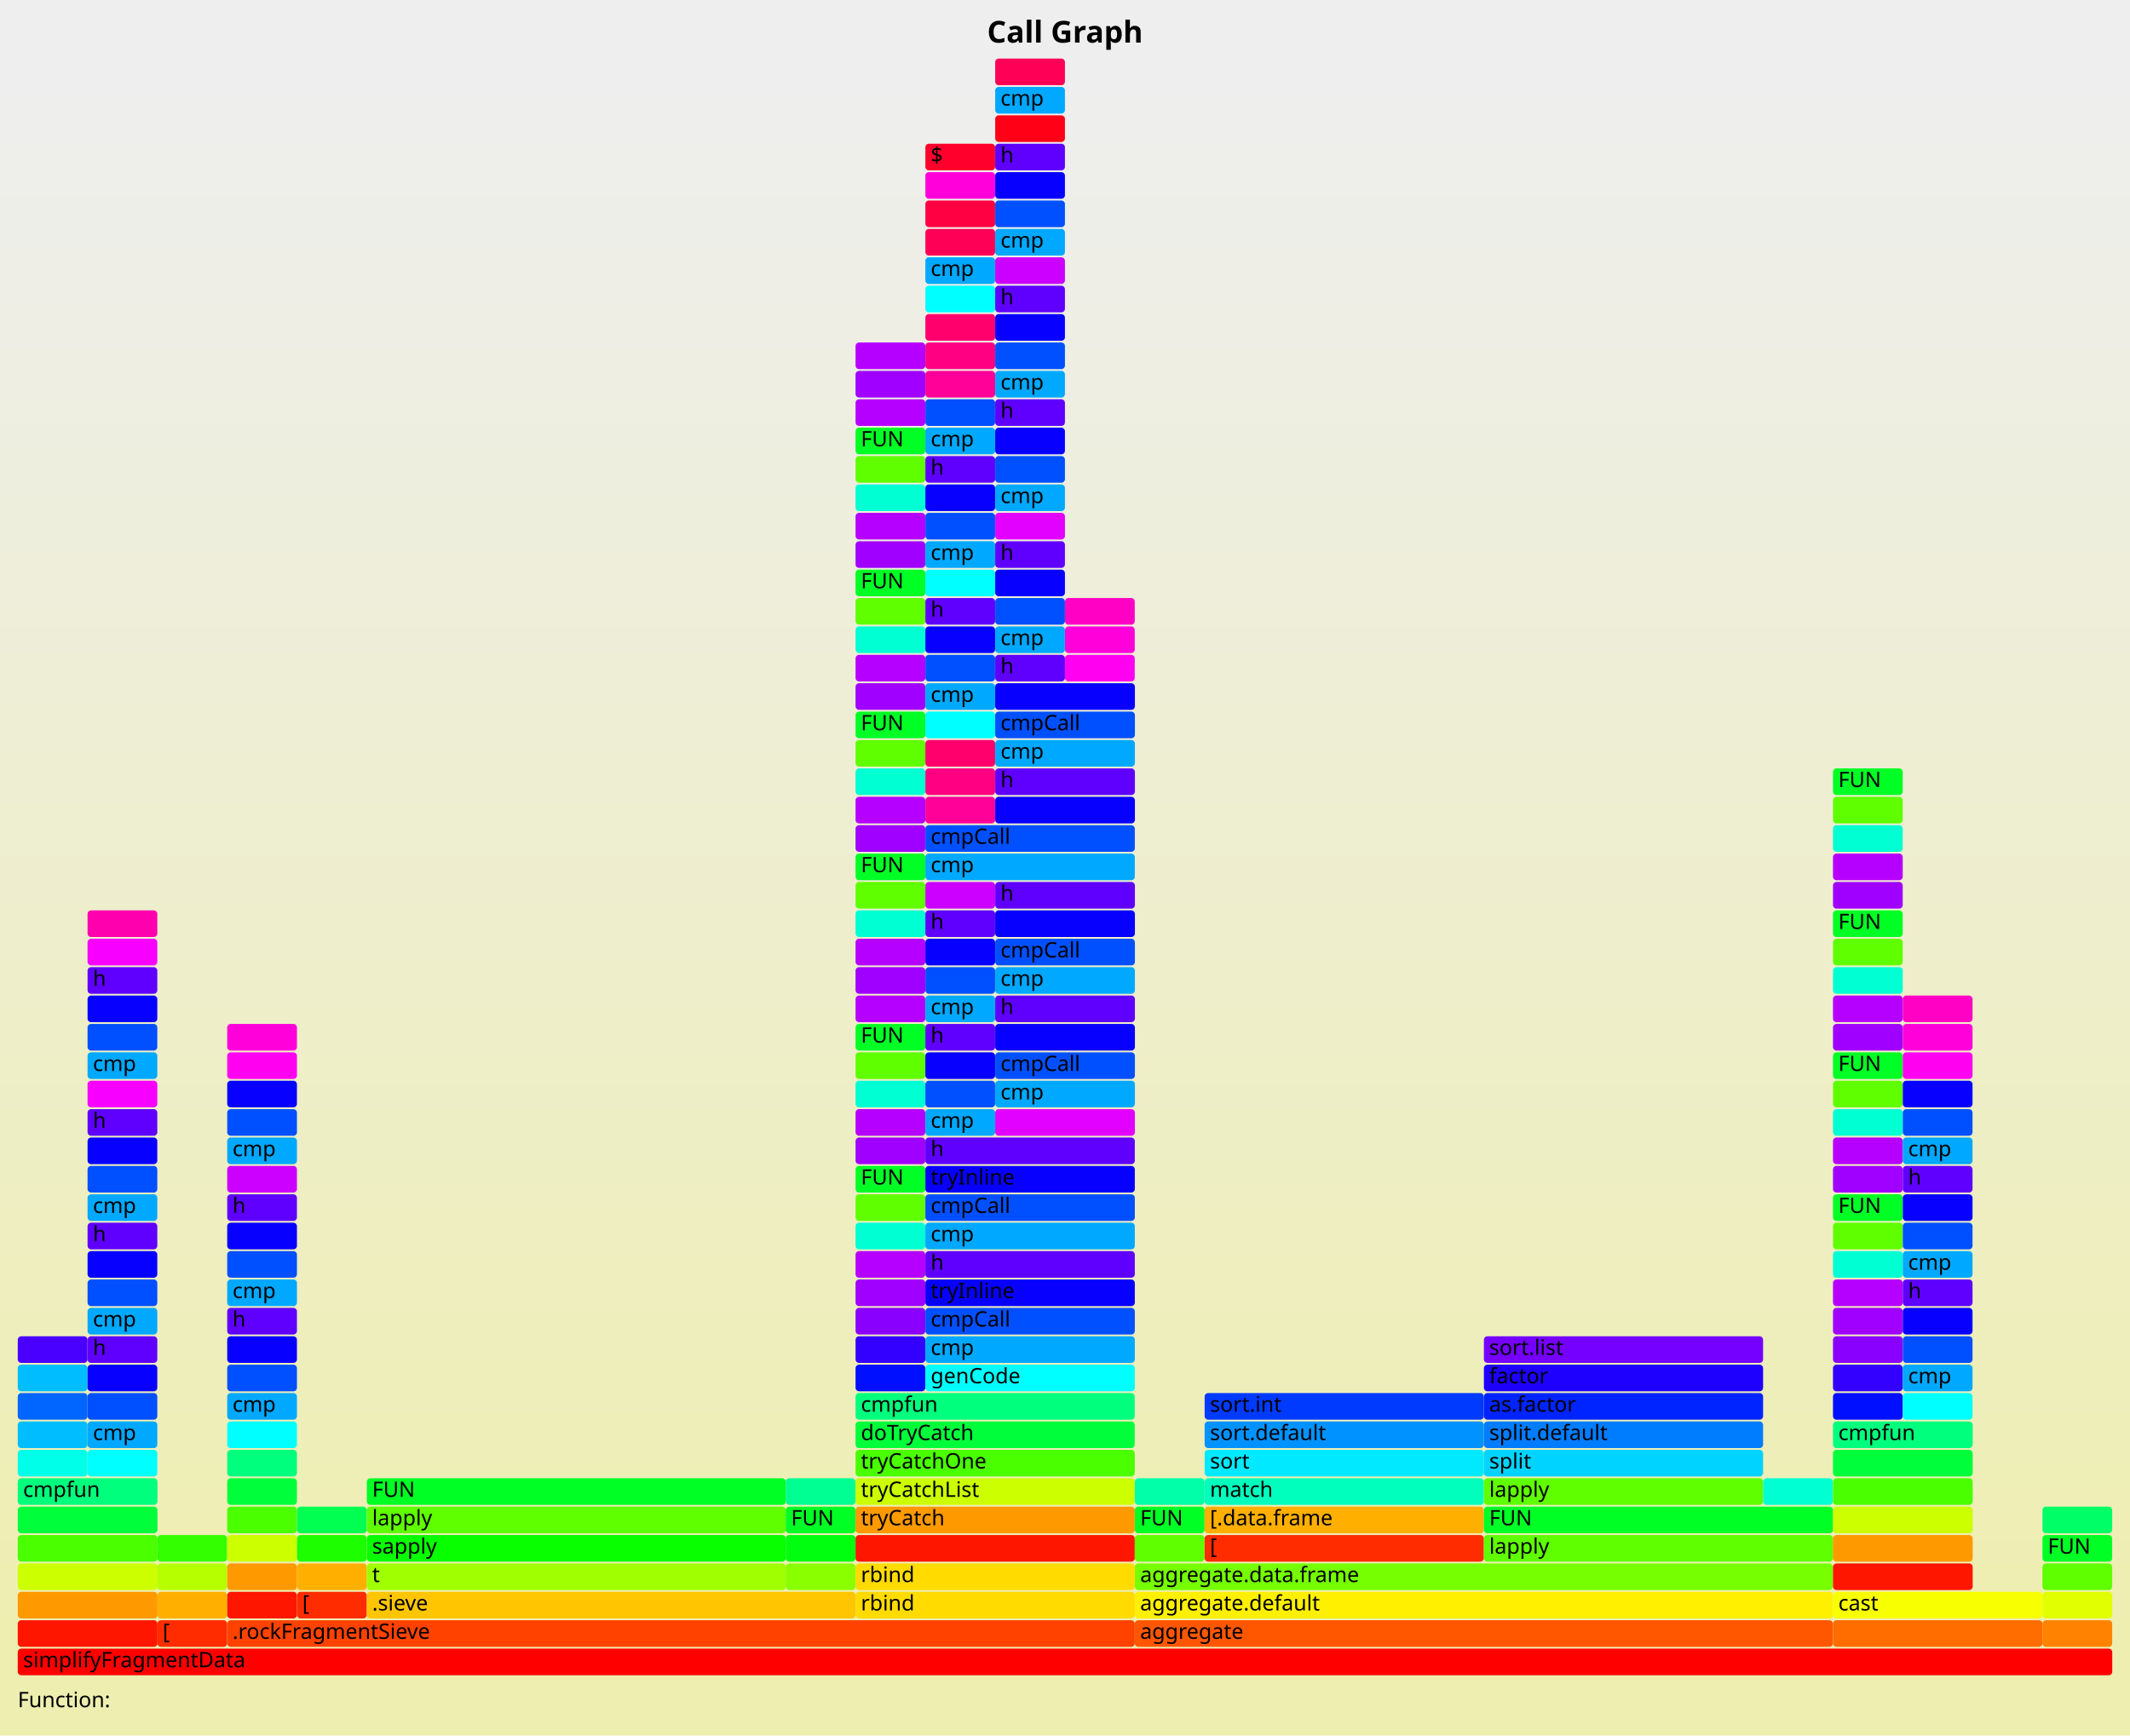
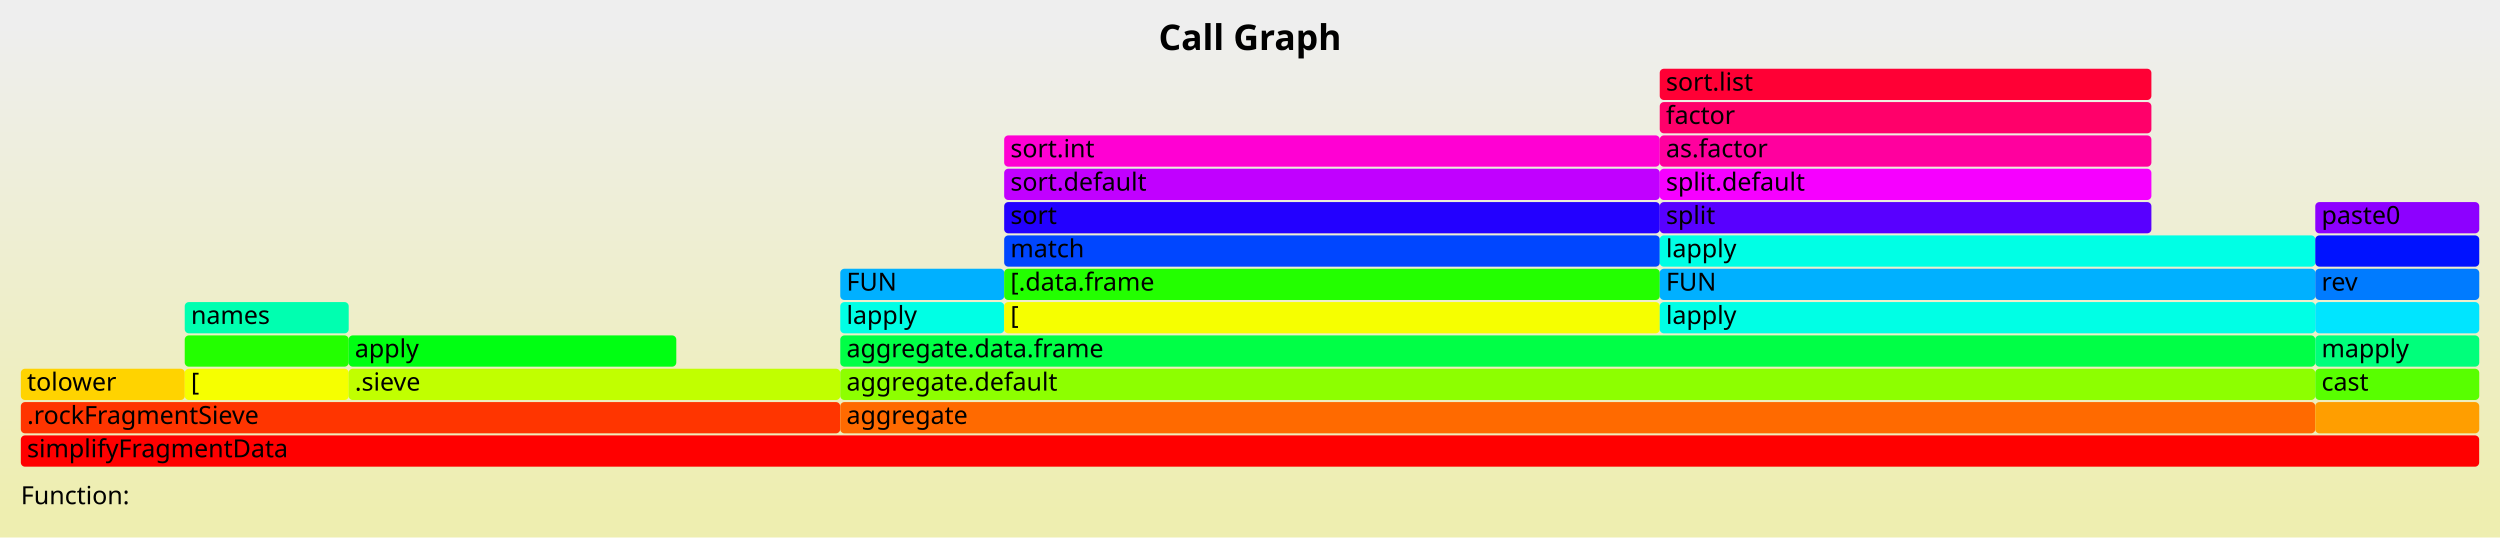
- <svg xmlns="http://www.w3.org/2000/svg" version="1.1" width="1200" height="978" viewBox="0 0 1200 978">
+ <svg xmlns="http://www.w3.org/2000/svg" version="1.1" width="1200" height="258" viewBox="0 0 1200 258">
  <defs>
    <linearGradient id="background" y1="0" y2="1" x1="0" x2="0">
      <stop stop-color="#eeeeee" offset="5%" />
      <stop stop-color="#eeeeb0" offset="95%" />
    </linearGradient>
  </defs>
  <style type="text/css">
    rect[rx]:hover { stroke:black; stroke-width:1; }
    text:hover { stroke:black; stroke-width:1; stroke-opacity:0.35; }
    </style>
-   <rect x="0.0" y="0" width="1200.0" height="978" fill="url(#background)" />
+   <rect x="0.0" y="0" width="1200.0" height="258" fill="url(#background)" />
  <text text-anchor="middle" x="600" y="24" font-size="17" font-family="Verdana" font-weight="bold" fill="rgb(0,0,0)">Call Graph</text>
-   <text text-anchor="left" x="10" y="962" font-size="12" font-family="Verdana" fill="rgb(0,0,0)">Function:</text>
-   <text text-anchor="" x="70" y="962" font-size="12" font-family="Verdana" fill="rgb(0,0,0)" id="details"> </text>
-   <rect x="10" y="929" width="1180" height="15.0" fill="#FF0000" rx="2" ry="2" />
-   <rect x="10" y="913" width="78.71" height="15.0" fill="#FF1600" rx="2" ry="2" />
-   <rect x="88.67" y="913" width="39.29" height="15.0" fill="#FF2C00" rx="2" ry="2" />
-   <rect x="128" y="913" width="511.29" height="15.0" fill="#FF4200" rx="2" ry="2" />
-   <rect x="639.33" y="913" width="393.29" height="15.0" fill="#FF5700" rx="2" ry="2" />
-   <rect x="1032.67" y="913" width="118" height="15.0" fill="#FF6D00" rx="2" ry="2" />
-   <rect x="1150.67" y="913" width="39.29" height="15.0" fill="#FF8300" rx="2" ry="2" />
-   <rect x="10" y="897" width="78.71" height="15.0" fill="#FF9900" rx="2" ry="2" />
-   <rect x="88.67" y="897" width="39.29" height="15.0" fill="#FFAF00" rx="2" ry="2" />
-   <rect x="128" y="897" width="39.29" height="15.0" fill="#FF1600" rx="2" ry="2" />
-   <rect x="167.33" y="897" width="39.29" height="15.0" fill="#FF2C00" rx="2" ry="2" />
-   <rect x="206.67" y="897" width="275.29" height="15.0" fill="#FFC500" rx="2" ry="2" />
-   <rect x="482" y="897" width="157.29" height="15.0" fill="#FFDB00" rx="2" ry="2" />
-   <rect x="639.33" y="897" width="393.29" height="15.0" fill="#FFF000" rx="2" ry="2" />
-   <rect x="1032.67" y="897" width="118" height="15.0" fill="#F8FF00" rx="2" ry="2" />
-   <rect x="1150.67" y="897" width="39.29" height="15.0" fill="#E2FF00" rx="2" ry="2" />
-   <rect x="10" y="881" width="78.71" height="15.0" fill="#CCFF00" rx="2" ry="2" />
-   <rect x="88.67" y="881" width="39.29" height="15.0" fill="#B6FF00" rx="2" ry="2" />
-   <rect x="128" y="881" width="39.29" height="15.0" fill="#FF9900" rx="2" ry="2" />
-   <rect x="167.33" y="881" width="39.29" height="15.0" fill="#FFAF00" rx="2" ry="2" />
-   <rect x="206.67" y="881" width="236" height="15.0" fill="#A0FF00" rx="2" ry="2" />
-   <rect x="442.67" y="881" width="39.29" height="15.0" fill="#8AFF00" rx="2" ry="2" />
-   <rect x="482" y="881" width="157.29" height="15.0" fill="#FFDB00" rx="2" ry="2" />
-   <rect x="639.33" y="881" width="393.29" height="15.0" fill="#75FF00" rx="2" ry="2" />
-   <rect x="1032.67" y="881" width="78.71" height="15.0" fill="#FF1600" rx="2" ry="2" />
-   <rect x="1150.67" y="881" width="39.29" height="15.0" fill="#5FFF00" rx="2" ry="2" />
-   <rect x="10" y="865" width="78.71" height="15.0" fill="#49FF00" rx="2" ry="2" />
-   <rect x="88.67" y="865" width="39.29" height="15.0" fill="#33FF00" rx="2" ry="2" />
-   <rect x="128" y="865" width="39.29" height="15.0" fill="#CCFF00" rx="2" ry="2" />
-   <rect x="167.33" y="865" width="39.29" height="15.0" fill="#1DFF00" rx="2" ry="2" />
-   <rect x="206.67" y="865" width="236" height="15.0" fill="#07FF00" rx="2" ry="2" />
-   <rect x="442.67" y="865" width="39.29" height="15.0" fill="#00FF0F" rx="2" ry="2" />
-   <rect x="482" y="865" width="157.29" height="15.0" fill="#FF1600" rx="2" ry="2" />
-   <rect x="639.33" y="865" width="39.29" height="15.0" fill="#5FFF00" rx="2" ry="2" />
-   <rect x="678.67" y="865" width="157.29" height="15.0" fill="#FF2C00" rx="2" ry="2" />
-   <rect x="836" y="865" width="196.71" height="15.0" fill="#5FFF00" rx="2" ry="2" />
-   <rect x="1032.67" y="865" width="78.71" height="15.0" fill="#FF9900" rx="2" ry="2" />
-   <rect x="1150.67" y="865" width="39.29" height="15.0" fill="#00FF24" rx="2" ry="2" />
-   <rect x="10" y="849" width="78.71" height="15.0" fill="#00FF3A" rx="2" ry="2" />
-   <rect x="128" y="849" width="39.29" height="15.0" fill="#49FF00" rx="2" ry="2" />
-   <rect x="167.33" y="849" width="39.29" height="15.0" fill="#00FF50" rx="2" ry="2" />
-   <rect x="206.67" y="849" width="236" height="15.0" fill="#5FFF00" rx="2" ry="2" />
-   <rect x="442.67" y="849" width="39.29" height="15.0" fill="#00FF24" rx="2" ry="2" />
-   <rect x="482" y="849" width="157.29" height="15.0" fill="#FF9900" rx="2" ry="2" />
-   <rect x="639.33" y="849" width="39.29" height="15.0" fill="#00FF24" rx="2" ry="2" />
-   <rect x="678.67" y="849" width="157.29" height="15.0" fill="#FFAF00" rx="2" ry="2" />
-   <rect x="836" y="849" width="196.71" height="15.0" fill="#00FF24" rx="2" ry="2" />
-   <rect x="1032.67" y="849" width="78.71" height="15.0" fill="#CCFF00" rx="2" ry="2" />
-   <rect x="1150.67" y="849" width="39.29" height="15.0" fill="#00FF66" rx="2" ry="2" />
-   <rect x="10" y="833" width="78.71" height="15.0" fill="#00FF7C" rx="2" ry="2" />
-   <rect x="128" y="833" width="39.29" height="15.0" fill="#00FF3A" rx="2" ry="2" />
-   <rect x="206.67" y="833" width="236" height="15.0" fill="#00FF24" rx="2" ry="2" />
-   <rect x="442.67" y="833" width="39.29" height="15.0" fill="#00FF92" rx="2" ry="2" />
-   <rect x="482" y="833" width="157.29" height="15.0" fill="#CCFF00" rx="2" ry="2" />
-   <rect x="639.33" y="833" width="39.29" height="15.0" fill="#00FFA8" rx="2" ry="2" />
-   <rect x="678.67" y="833" width="157.29" height="15.0" fill="#00FFBD" rx="2" ry="2" />
-   <rect x="836" y="833" width="157.29" height="15.0" fill="#5FFF00" rx="2" ry="2" />
-   <rect x="993.33" y="833" width="39.29" height="15.0" fill="#00FFD3" rx="2" ry="2" />
-   <rect x="1032.67" y="833" width="78.71" height="15.0" fill="#49FF00" rx="2" ry="2" />
-   <rect x="10" y="817" width="39.29" height="15.0" fill="#00FFE9" rx="2" ry="2" />
-   <rect x="49.33" y="817" width="39.29" height="15.0" fill="#00FFFF" rx="2" ry="2" />
-   <rect x="128" y="817" width="39.29" height="15.0" fill="#00FF7C" rx="2" ry="2" />
-   <rect x="482" y="817" width="157.29" height="15.0" fill="#49FF00" rx="2" ry="2" />
-   <rect x="678.67" y="817" width="157.29" height="15.0" fill="#00E9FF" rx="2" ry="2" />
-   <rect x="836" y="817" width="157.29" height="15.0" fill="#00D3FF" rx="2" ry="2" />
-   <rect x="1032.67" y="817" width="78.71" height="15.0" fill="#00FF3A" rx="2" ry="2" />
-   <rect x="10" y="801" width="39.29" height="15.0" fill="#00BDFF" rx="2" ry="2" />
-   <rect x="49.33" y="801" width="39.29" height="15.0" fill="#00A8FF" rx="2" ry="2" />
-   <rect x="128" y="801" width="39.29" height="15.0" fill="#00FFFF" rx="2" ry="2" />
-   <rect x="482" y="801" width="157.29" height="15.0" fill="#00FF3A" rx="2" ry="2" />
-   <rect x="678.67" y="801" width="157.29" height="15.0" fill="#0092FF" rx="2" ry="2" />
-   <rect x="836" y="801" width="157.29" height="15.0" fill="#007CFF" rx="2" ry="2" />
-   <rect x="1032.67" y="801" width="78.71" height="15.0" fill="#00FF7C" rx="2" ry="2" />
-   <rect x="10" y="785" width="39.29" height="15.0" fill="#0066FF" rx="2" ry="2" />
-   <rect x="49.33" y="785" width="39.29" height="15.0" fill="#0050FF" rx="2" ry="2" />
-   <rect x="128" y="785" width="39.29" height="15.0" fill="#00A8FF" rx="2" ry="2" />
-   <rect x="482" y="785" width="157.29" height="15.0" fill="#00FF7C" rx="2" ry="2" />
-   <rect x="678.67" y="785" width="157.29" height="15.0" fill="#003AFF" rx="2" ry="2" />
-   <rect x="836" y="785" width="157.29" height="15.0" fill="#0024FF" rx="2" ry="2" />
-   <rect x="1032.67" y="785" width="39.29" height="15.0" fill="#000FFF" rx="2" ry="2" />
-   <rect x="1072" y="785" width="39.29" height="15.0" fill="#00FFFF" rx="2" ry="2" />
-   <rect x="10" y="769" width="39.29" height="15.0" fill="#00BDFF" rx="2" ry="2" />
-   <rect x="49.33" y="769" width="39.29" height="15.0" fill="#0700FF" rx="2" ry="2" />
-   <rect x="128" y="769" width="39.29" height="15.0" fill="#0050FF" rx="2" ry="2" />
-   <rect x="482" y="769" width="39.29" height="15.0" fill="#000FFF" rx="2" ry="2" />
-   <rect x="521.33" y="769" width="118" height="15.0" fill="#00FFFF" rx="2" ry="2" />
-   <rect x="836" y="769" width="157.29" height="15.0" fill="#1D00FF" rx="2" ry="2" />
-   <rect x="1032.67" y="769" width="39.29" height="15.0" fill="#3300FF" rx="2" ry="2" />
-   <rect x="1072" y="769" width="39.29" height="15.0" fill="#00A8FF" rx="2" ry="2" />
-   <rect x="10" y="753" width="39.29" height="15.0" fill="#4900FF" rx="2" ry="2" />
-   <rect x="49.33" y="753" width="39.29" height="15.0" fill="#5F00FF" rx="2" ry="2" />
-   <rect x="128" y="753" width="39.29" height="15.0" fill="#0700FF" rx="2" ry="2" />
-   <rect x="482" y="753" width="39.29" height="15.0" fill="#3300FF" rx="2" ry="2" />
-   <rect x="521.33" y="753" width="118" height="15.0" fill="#00A8FF" rx="2" ry="2" />
-   <rect x="836" y="753" width="157.29" height="15.0" fill="#7500FF" rx="2" ry="2" />
-   <rect x="1032.67" y="753" width="39.29" height="15.0" fill="#8A00FF" rx="2" ry="2" />
-   <rect x="1072" y="753" width="39.29" height="15.0" fill="#0050FF" rx="2" ry="2" />
-   <rect x="49.33" y="737" width="39.29" height="15.0" fill="#00A8FF" rx="2" ry="2" />
-   <rect x="128" y="737" width="39.29" height="15.0" fill="#5F00FF" rx="2" ry="2" />
-   <rect x="482" y="737" width="39.29" height="15.0" fill="#8A00FF" rx="2" ry="2" />
-   <rect x="521.33" y="737" width="118" height="15.0" fill="#0050FF" rx="2" ry="2" />
-   <rect x="1032.67" y="737" width="39.29" height="15.0" fill="#A000FF" rx="2" ry="2" />
-   <rect x="1072" y="737" width="39.29" height="15.0" fill="#0700FF" rx="2" ry="2" />
-   <rect x="49.33" y="721" width="39.29" height="15.0" fill="#0050FF" rx="2" ry="2" />
-   <rect x="128" y="721" width="39.29" height="15.0" fill="#00A8FF" rx="2" ry="2" />
-   <rect x="482" y="721" width="39.29" height="15.0" fill="#A000FF" rx="2" ry="2" />
-   <rect x="521.33" y="721" width="118" height="15.0" fill="#0700FF" rx="2" ry="2" />
-   <rect x="1032.67" y="721" width="39.29" height="15.0" fill="#B600FF" rx="2" ry="2" />
-   <rect x="1072" y="721" width="39.29" height="15.0" fill="#5F00FF" rx="2" ry="2" />
-   <rect x="49.33" y="705" width="39.29" height="15.0" fill="#0700FF" rx="2" ry="2" />
-   <rect x="128" y="705" width="39.29" height="15.0" fill="#0050FF" rx="2" ry="2" />
-   <rect x="482" y="705" width="39.29" height="15.0" fill="#B600FF" rx="2" ry="2" />
-   <rect x="521.33" y="705" width="118" height="15.0" fill="#5F00FF" rx="2" ry="2" />
-   <rect x="1032.67" y="705" width="39.29" height="15.0" fill="#00FFD3" rx="2" ry="2" />
-   <rect x="1072" y="705" width="39.29" height="15.0" fill="#00A8FF" rx="2" ry="2" />
-   <rect x="49.33" y="689" width="39.29" height="15.0" fill="#5F00FF" rx="2" ry="2" />
-   <rect x="128" y="689" width="39.29" height="15.0" fill="#0700FF" rx="2" ry="2" />
-   <rect x="482" y="689" width="39.29" height="15.0" fill="#00FFD3" rx="2" ry="2" />
-   <rect x="521.33" y="689" width="118" height="15.0" fill="#00A8FF" rx="2" ry="2" />
-   <rect x="1032.67" y="689" width="39.29" height="15.0" fill="#5FFF00" rx="2" ry="2" />
-   <rect x="1072" y="689" width="39.29" height="15.0" fill="#0050FF" rx="2" ry="2" />
-   <rect x="49.33" y="673" width="39.29" height="15.0" fill="#00A8FF" rx="2" ry="2" />
-   <rect x="128" y="673" width="39.29" height="15.0" fill="#5F00FF" rx="2" ry="2" />
-   <rect x="482" y="673" width="39.29" height="15.0" fill="#5FFF00" rx="2" ry="2" />
-   <rect x="521.33" y="673" width="118" height="15.0" fill="#0050FF" rx="2" ry="2" />
-   <rect x="1032.67" y="673" width="39.29" height="15.0" fill="#00FF24" rx="2" ry="2" />
-   <rect x="1072" y="673" width="39.29" height="15.0" fill="#0700FF" rx="2" ry="2" />
-   <rect x="49.33" y="657" width="39.29" height="15.0" fill="#0050FF" rx="2" ry="2" />
-   <rect x="128" y="657" width="39.29" height="15.0" fill="#CC00FF" rx="2" ry="2" />
-   <rect x="482" y="657" width="39.29" height="15.0" fill="#00FF24" rx="2" ry="2" />
-   <rect x="521.33" y="657" width="118" height="15.0" fill="#0700FF" rx="2" ry="2" />
-   <rect x="1032.67" y="657" width="39.29" height="15.0" fill="#A000FF" rx="2" ry="2" />
-   <rect x="1072" y="657" width="39.29" height="15.0" fill="#5F00FF" rx="2" ry="2" />
-   <rect x="49.33" y="641" width="39.29" height="15.0" fill="#0700FF" rx="2" ry="2" />
-   <rect x="128" y="641" width="39.29" height="15.0" fill="#00A8FF" rx="2" ry="2" />
-   <rect x="482" y="641" width="39.29" height="15.0" fill="#A000FF" rx="2" ry="2" />
-   <rect x="521.33" y="641" width="118" height="15.0" fill="#5F00FF" rx="2" ry="2" />
-   <rect x="1032.67" y="641" width="39.29" height="15.0" fill="#B600FF" rx="2" ry="2" />
-   <rect x="1072" y="641" width="39.29" height="15.0" fill="#00A8FF" rx="2" ry="2" />
-   <rect x="49.33" y="625" width="39.29" height="15.0" fill="#5F00FF" rx="2" ry="2" />
-   <rect x="128" y="625" width="39.29" height="15.0" fill="#0050FF" rx="2" ry="2" />
-   <rect x="482" y="625" width="39.29" height="15.0" fill="#B600FF" rx="2" ry="2" />
-   <rect x="521.33" y="625" width="39.29" height="15.0" fill="#00A8FF" rx="2" ry="2" />
-   <rect x="560.67" y="625" width="78.71" height="15.0" fill="#E200FF" rx="2" ry="2" />
-   <rect x="1032.67" y="625" width="39.29" height="15.0" fill="#00FFD3" rx="2" ry="2" />
-   <rect x="1072" y="625" width="39.29" height="15.0" fill="#0050FF" rx="2" ry="2" />
-   <rect x="49.33" y="609" width="39.29" height="15.0" fill="#F800FF" rx="2" ry="2" />
-   <rect x="128" y="609" width="39.29" height="15.0" fill="#0700FF" rx="2" ry="2" />
-   <rect x="482" y="609" width="39.29" height="15.0" fill="#00FFD3" rx="2" ry="2" />
-   <rect x="521.33" y="609" width="39.29" height="15.0" fill="#0050FF" rx="2" ry="2" />
-   <rect x="560.67" y="609" width="78.71" height="15.0" fill="#00A8FF" rx="2" ry="2" />
-   <rect x="1032.67" y="609" width="39.29" height="15.0" fill="#5FFF00" rx="2" ry="2" />
-   <rect x="1072" y="609" width="39.29" height="15.0" fill="#0700FF" rx="2" ry="2" />
-   <rect x="49.33" y="593" width="39.29" height="15.0" fill="#00A8FF" rx="2" ry="2" />
-   <rect x="128" y="593" width="39.29" height="15.0" fill="#FF00F0" rx="2" ry="2" />
-   <rect x="482" y="593" width="39.29" height="15.0" fill="#5FFF00" rx="2" ry="2" />
-   <rect x="521.33" y="593" width="39.29" height="15.0" fill="#0700FF" rx="2" ry="2" />
-   <rect x="560.67" y="593" width="78.71" height="15.0" fill="#0050FF" rx="2" ry="2" />
-   <rect x="1032.67" y="593" width="39.29" height="15.0" fill="#00FF24" rx="2" ry="2" />
-   <rect x="1072" y="593" width="39.29" height="15.0" fill="#FF00F0" rx="2" ry="2" />
-   <rect x="49.33" y="577" width="39.29" height="15.0" fill="#0050FF" rx="2" ry="2" />
-   <rect x="128" y="577" width="39.29" height="15.0" fill="#FF00DB" rx="2" ry="2" />
-   <rect x="482" y="577" width="39.29" height="15.0" fill="#00FF24" rx="2" ry="2" />
-   <rect x="521.33" y="577" width="39.29" height="15.0" fill="#5F00FF" rx="2" ry="2" />
-   <rect x="560.67" y="577" width="78.71" height="15.0" fill="#0700FF" rx="2" ry="2" />
-   <rect x="1032.67" y="577" width="39.29" height="15.0" fill="#A000FF" rx="2" ry="2" />
-   <rect x="1072" y="577" width="39.29" height="15.0" fill="#FF00DB" rx="2" ry="2" />
-   <rect x="49.33" y="561" width="39.29" height="15.0" fill="#0700FF" rx="2" ry="2" />
-   <rect x="482" y="561" width="39.29" height="15.0" fill="#B600FF" rx="2" ry="2" />
-   <rect x="521.33" y="561" width="39.29" height="15.0" fill="#00A8FF" rx="2" ry="2" />
-   <rect x="560.67" y="561" width="78.71" height="15.0" fill="#5F00FF" rx="2" ry="2" />
-   <rect x="1032.67" y="561" width="39.29" height="15.0" fill="#B600FF" rx="2" ry="2" />
-   <rect x="1072" y="561" width="39.29" height="15.0" fill="#FF00C5" rx="2" ry="2" />
-   <rect x="49.33" y="545" width="39.29" height="15.0" fill="#5F00FF" rx="2" ry="2" />
-   <rect x="482" y="545" width="39.29" height="15.0" fill="#A000FF" rx="2" ry="2" />
-   <rect x="521.33" y="545" width="39.29" height="15.0" fill="#0050FF" rx="2" ry="2" />
-   <rect x="560.67" y="545" width="78.71" height="15.0" fill="#00A8FF" rx="2" ry="2" />
-   <rect x="1032.67" y="545" width="39.29" height="15.0" fill="#00FFD3" rx="2" ry="2" />
-   <rect x="49.33" y="529" width="39.29" height="15.0" fill="#F800FF" rx="2" ry="2" />
-   <rect x="482" y="529" width="39.29" height="15.0" fill="#B600FF" rx="2" ry="2" />
-   <rect x="521.33" y="529" width="39.29" height="15.0" fill="#0700FF" rx="2" ry="2" />
-   <rect x="560.67" y="529" width="78.71" height="15.0" fill="#0050FF" rx="2" ry="2" />
-   <rect x="1032.67" y="529" width="39.29" height="15.0" fill="#5FFF00" rx="2" ry="2" />
-   <rect x="49.33" y="513" width="39.29" height="15.0" fill="#FF00AF" rx="2" ry="2" />
-   <rect x="482" y="513" width="39.29" height="15.0" fill="#00FFD3" rx="2" ry="2" />
-   <rect x="521.33" y="513" width="39.29" height="15.0" fill="#5F00FF" rx="2" ry="2" />
-   <rect x="560.67" y="513" width="78.71" height="15.0" fill="#0700FF" rx="2" ry="2" />
-   <rect x="1032.67" y="513" width="39.29" height="15.0" fill="#00FF24" rx="2" ry="2" />
-   <rect x="482" y="497" width="39.29" height="15.0" fill="#5FFF00" rx="2" ry="2" />
-   <rect x="521.33" y="497" width="39.29" height="15.0" fill="#CC00FF" rx="2" ry="2" />
-   <rect x="560.67" y="497" width="78.71" height="15.0" fill="#5F00FF" rx="2" ry="2" />
-   <rect x="1032.67" y="497" width="39.29" height="15.0" fill="#A000FF" rx="2" ry="2" />
-   <rect x="482" y="481" width="39.29" height="15.0" fill="#00FF24" rx="2" ry="2" />
-   <rect x="521.33" y="481" width="118" height="15.0" fill="#00A8FF" rx="2" ry="2" />
-   <rect x="1032.67" y="481" width="39.29" height="15.0" fill="#B600FF" rx="2" ry="2" />
-   <rect x="482" y="465" width="39.29" height="15.0" fill="#A000FF" rx="2" ry="2" />
-   <rect x="521.33" y="465" width="118" height="15.0" fill="#0050FF" rx="2" ry="2" />
-   <rect x="1032.67" y="465" width="39.29" height="15.0" fill="#00FFD3" rx="2" ry="2" />
-   <rect x="482" y="449" width="39.29" height="15.0" fill="#B600FF" rx="2" ry="2" />
-   <rect x="521.33" y="449" width="39.29" height="15.0" fill="#FF0099" rx="2" ry="2" />
-   <rect x="560.67" y="449" width="78.71" height="15.0" fill="#0700FF" rx="2" ry="2" />
-   <rect x="1032.67" y="449" width="39.29" height="15.0" fill="#5FFF00" rx="2" ry="2" />
-   <rect x="482" y="433" width="39.29" height="15.0" fill="#00FFD3" rx="2" ry="2" />
-   <rect x="521.33" y="433" width="39.29" height="15.0" fill="#FF0083" rx="2" ry="2" />
-   <rect x="560.67" y="433" width="78.71" height="15.0" fill="#5F00FF" rx="2" ry="2" />
-   <rect x="1032.67" y="433" width="39.29" height="15.0" fill="#00FF24" rx="2" ry="2" />
-   <rect x="482" y="417" width="39.29" height="15.0" fill="#5FFF00" rx="2" ry="2" />
-   <rect x="521.33" y="417" width="39.29" height="15.0" fill="#FF006D" rx="2" ry="2" />
-   <rect x="560.67" y="417" width="78.71" height="15.0" fill="#00A8FF" rx="2" ry="2" />
-   <rect x="482" y="401" width="39.29" height="15.0" fill="#00FF24" rx="2" ry="2" />
-   <rect x="521.33" y="401" width="39.29" height="15.0" fill="#00FFFF" rx="2" ry="2" />
-   <rect x="560.67" y="401" width="78.71" height="15.0" fill="#0050FF" rx="2" ry="2" />
-   <rect x="482" y="385" width="39.29" height="15.0" fill="#A000FF" rx="2" ry="2" />
-   <rect x="521.33" y="385" width="39.29" height="15.0" fill="#00A8FF" rx="2" ry="2" />
-   <rect x="560.67" y="385" width="78.71" height="15.0" fill="#0700FF" rx="2" ry="2" />
-   <rect x="482" y="369" width="39.29" height="15.0" fill="#B600FF" rx="2" ry="2" />
-   <rect x="521.33" y="369" width="39.29" height="15.0" fill="#0050FF" rx="2" ry="2" />
-   <rect x="560.67" y="369" width="39.29" height="15.0" fill="#5F00FF" rx="2" ry="2" />
-   <rect x="600" y="369" width="39.29" height="15.0" fill="#FF00F0" rx="2" ry="2" />
-   <rect x="482" y="353" width="39.29" height="15.0" fill="#00FFD3" rx="2" ry="2" />
-   <rect x="521.33" y="353" width="39.29" height="15.0" fill="#0700FF" rx="2" ry="2" />
-   <rect x="560.67" y="353" width="39.29" height="15.0" fill="#00A8FF" rx="2" ry="2" />
-   <rect x="600" y="353" width="39.29" height="15.0" fill="#FF00DB" rx="2" ry="2" />
-   <rect x="482" y="337" width="39.29" height="15.0" fill="#5FFF00" rx="2" ry="2" />
-   <rect x="521.33" y="337" width="39.29" height="15.0" fill="#5F00FF" rx="2" ry="2" />
-   <rect x="560.67" y="337" width="39.29" height="15.0" fill="#0050FF" rx="2" ry="2" />
-   <rect x="600" y="337" width="39.29" height="15.0" fill="#FF00C5" rx="2" ry="2" />
-   <rect x="482" y="321" width="39.29" height="15.0" fill="#00FF24" rx="2" ry="2" />
-   <rect x="521.33" y="321" width="39.29" height="15.0" fill="#00FFFF" rx="2" ry="2" />
-   <rect x="560.67" y="321" width="39.29" height="15.0" fill="#0700FF" rx="2" ry="2" />
-   <rect x="482" y="305" width="39.29" height="15.0" fill="#A000FF" rx="2" ry="2" />
-   <rect x="521.33" y="305" width="39.29" height="15.0" fill="#00A8FF" rx="2" ry="2" />
-   <rect x="560.67" y="305" width="39.29" height="15.0" fill="#5F00FF" rx="2" ry="2" />
-   <rect x="482" y="289" width="39.29" height="15.0" fill="#B600FF" rx="2" ry="2" />
-   <rect x="521.33" y="289" width="39.29" height="15.0" fill="#0050FF" rx="2" ry="2" />
-   <rect x="560.67" y="289" width="39.29" height="15.0" fill="#E200FF" rx="2" ry="2" />
-   <rect x="482" y="273" width="39.29" height="15.0" fill="#00FFD3" rx="2" ry="2" />
-   <rect x="521.33" y="273" width="39.29" height="15.0" fill="#0700FF" rx="2" ry="2" />
-   <rect x="560.67" y="273" width="39.29" height="15.0" fill="#00A8FF" rx="2" ry="2" />
-   <rect x="482" y="257" width="39.29" height="15.0" fill="#5FFF00" rx="2" ry="2" />
-   <rect x="521.33" y="257" width="39.29" height="15.0" fill="#5F00FF" rx="2" ry="2" />
-   <rect x="560.67" y="257" width="39.29" height="15.0" fill="#0050FF" rx="2" ry="2" />
-   <rect x="482" y="241" width="39.29" height="15.0" fill="#00FF24" rx="2" ry="2" />
-   <rect x="521.33" y="241" width="39.29" height="15.0" fill="#00A8FF" rx="2" ry="2" />
-   <rect x="560.67" y="241" width="39.29" height="15.0" fill="#0700FF" rx="2" ry="2" />
-   <rect x="482" y="225" width="39.29" height="15.0" fill="#B600FF" rx="2" ry="2" />
-   <rect x="521.33" y="225" width="39.29" height="15.0" fill="#0050FF" rx="2" ry="2" />
-   <rect x="560.67" y="225" width="39.29" height="15.0" fill="#5F00FF" rx="2" ry="2" />
-   <rect x="482" y="209" width="39.29" height="15.0" fill="#A000FF" rx="2" ry="2" />
-   <rect x="521.33" y="209" width="39.29" height="15.0" fill="#FF0099" rx="2" ry="2" />
-   <rect x="560.67" y="209" width="39.29" height="15.0" fill="#00A8FF" rx="2" ry="2" />
-   <rect x="482" y="193" width="39.29" height="15.0" fill="#B600FF" rx="2" ry="2" />
-   <rect x="521.33" y="193" width="39.29" height="15.0" fill="#FF0083" rx="2" ry="2" />
-   <rect x="560.67" y="193" width="39.29" height="15.0" fill="#0050FF" rx="2" ry="2" />
-   <rect x="521.33" y="177" width="39.29" height="15.0" fill="#FF006D" rx="2" ry="2" />
-   <rect x="560.67" y="177" width="39.29" height="15.0" fill="#0700FF" rx="2" ry="2" />
-   <rect x="521.33" y="161" width="39.29" height="15.0" fill="#00FFFF" rx="2" ry="2" />
-   <rect x="560.67" y="161" width="39.29" height="15.0" fill="#5F00FF" rx="2" ry="2" />
-   <rect x="521.33" y="145" width="39.29" height="15.0" fill="#00A8FF" rx="2" ry="2" />
-   <rect x="560.67" y="145" width="39.29" height="15.0" fill="#CC00FF" rx="2" ry="2" />
-   <rect x="521.33" y="129" width="39.29" height="15.0" fill="#FF0057" rx="2" ry="2" />
-   <rect x="560.67" y="129" width="39.29" height="15.0" fill="#00A8FF" rx="2" ry="2" />
-   <rect x="521.33" y="113" width="39.29" height="15.0" fill="#FF0042" rx="2" ry="2" />
-   <rect x="560.67" y="113" width="39.29" height="15.0" fill="#0050FF" rx="2" ry="2" />
-   <rect x="521.33" y="97" width="39.29" height="15.0" fill="#FF00DB" rx="2" ry="2" />
-   <rect x="560.67" y="97" width="39.29" height="15.0" fill="#0700FF" rx="2" ry="2" />
-   <rect x="521.33" y="81" width="39.29" height="15.0" fill="#FF002C" rx="2" ry="2" />
-   <rect x="560.67" y="81" width="39.29" height="15.0" fill="#5F00FF" rx="2" ry="2" />
-   <rect x="560.67" y="65" width="39.29" height="15.0" fill="#FF0016" rx="2" ry="2" />
-   <rect x="560.67" y="49" width="39.29" height="15.0" fill="#00A8FF" rx="2" ry="2" />
-   <rect x="560.67" y="33" width="39.29" height="15.0" fill="#FF0057" rx="2" ry="2" />
-   <text text-anchor="" x="13" y="939.5" font-size="12" font-family="Verdana" fill="rgb(0,0,0)">simplifyFragmentData</text>
-   <text text-anchor="" x="91.67" y="923.5" font-size="12" font-family="Verdana" fill="rgb(0,0,0)">[</text>
-   <text text-anchor="" x="131" y="923.5" font-size="12" font-family="Verdana" fill="rgb(0,0,0)">.rockFragmentSieve</text>
-   <text text-anchor="" x="642.33" y="923.5" font-size="12" font-family="Verdana" fill="rgb(0,0,0)">aggregate</text>
-   <text text-anchor="" x="170.33" y="907.5" font-size="12" font-family="Verdana" fill="rgb(0,0,0)">[</text>
-   <text text-anchor="" x="209.67" y="907.5" font-size="12" font-family="Verdana" fill="rgb(0,0,0)">.sieve</text>
-   <text text-anchor="" x="485" y="907.5" font-size="12" font-family="Verdana" fill="rgb(0,0,0)">rbind</text>
-   <text text-anchor="" x="642.33" y="907.5" font-size="12" font-family="Verdana" fill="rgb(0,0,0)">aggregate.default</text>
-   <text text-anchor="" x="1035.67" y="907.5" font-size="12" font-family="Verdana" fill="rgb(0,0,0)">cast</text>
-   <text text-anchor="" x="209.67" y="891.5" font-size="12" font-family="Verdana" fill="rgb(0,0,0)">t</text>
-   <text text-anchor="" x="485" y="891.5" font-size="12" font-family="Verdana" fill="rgb(0,0,0)">rbind</text>
-   <text text-anchor="" x="642.33" y="891.5" font-size="12" font-family="Verdana" fill="rgb(0,0,0)">aggregate.data.frame</text>
-   <text text-anchor="" x="209.67" y="875.5" font-size="12" font-family="Verdana" fill="rgb(0,0,0)">sapply</text>
-   <text text-anchor="" x="681.67" y="875.5" font-size="12" font-family="Verdana" fill="rgb(0,0,0)">[</text>
-   <text text-anchor="" x="839" y="875.5" font-size="12" font-family="Verdana" fill="rgb(0,0,0)">lapply</text>
-   <text text-anchor="" x="1153.67" y="875.5" font-size="12" font-family="Verdana" fill="rgb(0,0,0)">FUN</text>
-   <text text-anchor="" x="209.67" y="859.5" font-size="12" font-family="Verdana" fill="rgb(0,0,0)">lapply</text>
-   <text text-anchor="" x="445.67" y="859.5" font-size="12" font-family="Verdana" fill="rgb(0,0,0)">FUN</text>
-   <text text-anchor="" x="485" y="859.5" font-size="12" font-family="Verdana" fill="rgb(0,0,0)">tryCatch</text>
-   <text text-anchor="" x="642.33" y="859.5" font-size="12" font-family="Verdana" fill="rgb(0,0,0)">FUN</text>
-   <text text-anchor="" x="681.67" y="859.5" font-size="12" font-family="Verdana" fill="rgb(0,0,0)">[.data.frame</text>
-   <text text-anchor="" x="839" y="859.5" font-size="12" font-family="Verdana" fill="rgb(0,0,0)">FUN</text>
-   <text text-anchor="" x="13" y="843.5" font-size="12" font-family="Verdana" fill="rgb(0,0,0)">cmpfun</text>
-   <text text-anchor="" x="209.67" y="843.5" font-size="12" font-family="Verdana" fill="rgb(0,0,0)">FUN</text>
-   <text text-anchor="" x="485" y="843.5" font-size="12" font-family="Verdana" fill="rgb(0,0,0)">tryCatchList</text>
-   <text text-anchor="" x="681.67" y="843.5" font-size="12" font-family="Verdana" fill="rgb(0,0,0)">match</text>
-   <text text-anchor="" x="839" y="843.5" font-size="12" font-family="Verdana" fill="rgb(0,0,0)">lapply</text>
-   <text text-anchor="" x="485" y="827.5" font-size="12" font-family="Verdana" fill="rgb(0,0,0)">tryCatchOne</text>
-   <text text-anchor="" x="681.67" y="827.5" font-size="12" font-family="Verdana" fill="rgb(0,0,0)">sort</text>
-   <text text-anchor="" x="839" y="827.5" font-size="12" font-family="Verdana" fill="rgb(0,0,0)">split</text>
-   <text text-anchor="" x="52.33" y="811.5" font-size="12" font-family="Verdana" fill="rgb(0,0,0)">cmp</text>
-   <text text-anchor="" x="485" y="811.5" font-size="12" font-family="Verdana" fill="rgb(0,0,0)">doTryCatch</text>
-   <text text-anchor="" x="681.67" y="811.5" font-size="12" font-family="Verdana" fill="rgb(0,0,0)">sort.default</text>
-   <text text-anchor="" x="839" y="811.5" font-size="12" font-family="Verdana" fill="rgb(0,0,0)">split.default</text>
-   <text text-anchor="" x="1035.67" y="811.5" font-size="12" font-family="Verdana" fill="rgb(0,0,0)">cmpfun</text>
-   <text text-anchor="" x="131" y="795.5" font-size="12" font-family="Verdana" fill="rgb(0,0,0)">cmp</text>
-   <text text-anchor="" x="485" y="795.5" font-size="12" font-family="Verdana" fill="rgb(0,0,0)">cmpfun</text>
-   <text text-anchor="" x="681.67" y="795.5" font-size="12" font-family="Verdana" fill="rgb(0,0,0)">sort.int</text>
-   <text text-anchor="" x="839" y="795.5" font-size="12" font-family="Verdana" fill="rgb(0,0,0)">as.factor</text>
-   <text text-anchor="" x="524.33" y="779.5" font-size="12" font-family="Verdana" fill="rgb(0,0,0)">genCode</text>
-   <text text-anchor="" x="839" y="779.5" font-size="12" font-family="Verdana" fill="rgb(0,0,0)">factor</text>
-   <text text-anchor="" x="1075" y="779.5" font-size="12" font-family="Verdana" fill="rgb(0,0,0)">cmp</text>
-   <text text-anchor="" x="52.33" y="763.5" font-size="12" font-family="Verdana" fill="rgb(0,0,0)">h</text>
-   <text text-anchor="" x="524.33" y="763.5" font-size="12" font-family="Verdana" fill="rgb(0,0,0)">cmp</text>
-   <text text-anchor="" x="839" y="763.5" font-size="12" font-family="Verdana" fill="rgb(0,0,0)">sort.list</text>
-   <text text-anchor="" x="52.33" y="747.5" font-size="12" font-family="Verdana" fill="rgb(0,0,0)">cmp</text>
-   <text text-anchor="" x="131" y="747.5" font-size="12" font-family="Verdana" fill="rgb(0,0,0)">h</text>
-   <text text-anchor="" x="524.33" y="747.5" font-size="12" font-family="Verdana" fill="rgb(0,0,0)">cmpCall</text>
-   <text text-anchor="" x="131" y="731.5" font-size="12" font-family="Verdana" fill="rgb(0,0,0)">cmp</text>
-   <text text-anchor="" x="524.33" y="731.5" font-size="12" font-family="Verdana" fill="rgb(0,0,0)">tryInline</text>
-   <text text-anchor="" x="1075" y="731.5" font-size="12" font-family="Verdana" fill="rgb(0,0,0)">h</text>
-   <text text-anchor="" x="524.33" y="715.5" font-size="12" font-family="Verdana" fill="rgb(0,0,0)">h</text>
-   <text text-anchor="" x="1075" y="715.5" font-size="12" font-family="Verdana" fill="rgb(0,0,0)">cmp</text>
-   <text text-anchor="" x="52.33" y="699.5" font-size="12" font-family="Verdana" fill="rgb(0,0,0)">h</text>
-   <text text-anchor="" x="524.33" y="699.5" font-size="12" font-family="Verdana" fill="rgb(0,0,0)">cmp</text>
-   <text text-anchor="" x="52.33" y="683.5" font-size="12" font-family="Verdana" fill="rgb(0,0,0)">cmp</text>
-   <text text-anchor="" x="131" y="683.5" font-size="12" font-family="Verdana" fill="rgb(0,0,0)">h</text>
-   <text text-anchor="" x="524.33" y="683.5" font-size="12" font-family="Verdana" fill="rgb(0,0,0)">cmpCall</text>
-   <text text-anchor="" x="1035.67" y="683.5" font-size="12" font-family="Verdana" fill="rgb(0,0,0)">FUN</text>
-   <text text-anchor="" x="485" y="667.5" font-size="12" font-family="Verdana" fill="rgb(0,0,0)">FUN</text>
-   <text text-anchor="" x="524.33" y="667.5" font-size="12" font-family="Verdana" fill="rgb(0,0,0)">tryInline</text>
-   <text text-anchor="" x="1075" y="667.5" font-size="12" font-family="Verdana" fill="rgb(0,0,0)">h</text>
-   <text text-anchor="" x="131" y="651.5" font-size="12" font-family="Verdana" fill="rgb(0,0,0)">cmp</text>
-   <text text-anchor="" x="524.33" y="651.5" font-size="12" font-family="Verdana" fill="rgb(0,0,0)">h</text>
-   <text text-anchor="" x="1075" y="651.5" font-size="12" font-family="Verdana" fill="rgb(0,0,0)">cmp</text>
-   <text text-anchor="" x="52.33" y="635.5" font-size="12" font-family="Verdana" fill="rgb(0,0,0)">h</text>
-   <text text-anchor="" x="524.33" y="635.5" font-size="12" font-family="Verdana" fill="rgb(0,0,0)">cmp</text>
-   <text text-anchor="" x="563.67" y="619.5" font-size="12" font-family="Verdana" fill="rgb(0,0,0)">cmp</text>
-   <text text-anchor="" x="52.33" y="603.5" font-size="12" font-family="Verdana" fill="rgb(0,0,0)">cmp</text>
-   <text text-anchor="" x="563.67" y="603.5" font-size="12" font-family="Verdana" fill="rgb(0,0,0)">cmpCall</text>
-   <text text-anchor="" x="1035.67" y="603.5" font-size="12" font-family="Verdana" fill="rgb(0,0,0)">FUN</text>
-   <text text-anchor="" x="485" y="587.5" font-size="12" font-family="Verdana" fill="rgb(0,0,0)">FUN</text>
-   <text text-anchor="" x="524.33" y="587.5" font-size="12" font-family="Verdana" fill="rgb(0,0,0)">h</text>
-   <text text-anchor="" x="524.33" y="571.5" font-size="12" font-family="Verdana" fill="rgb(0,0,0)">cmp</text>
-   <text text-anchor="" x="563.67" y="571.5" font-size="12" font-family="Verdana" fill="rgb(0,0,0)">h</text>
-   <text text-anchor="" x="52.33" y="555.5" font-size="12" font-family="Verdana" fill="rgb(0,0,0)">h</text>
-   <text text-anchor="" x="563.67" y="555.5" font-size="12" font-family="Verdana" fill="rgb(0,0,0)">cmp</text>
-   <text text-anchor="" x="563.67" y="539.5" font-size="12" font-family="Verdana" fill="rgb(0,0,0)">cmpCall</text>
-   <text text-anchor="" x="524.33" y="523.5" font-size="12" font-family="Verdana" fill="rgb(0,0,0)">h</text>
-   <text text-anchor="" x="1035.67" y="523.5" font-size="12" font-family="Verdana" fill="rgb(0,0,0)">FUN</text>
-   <text text-anchor="" x="563.67" y="507.5" font-size="12" font-family="Verdana" fill="rgb(0,0,0)">h</text>
-   <text text-anchor="" x="485" y="491.5" font-size="12" font-family="Verdana" fill="rgb(0,0,0)">FUN</text>
-   <text text-anchor="" x="524.33" y="491.5" font-size="12" font-family="Verdana" fill="rgb(0,0,0)">cmp</text>
-   <text text-anchor="" x="524.33" y="475.5" font-size="12" font-family="Verdana" fill="rgb(0,0,0)">cmpCall</text>
-   <text text-anchor="" x="563.67" y="443.5" font-size="12" font-family="Verdana" fill="rgb(0,0,0)">h</text>
-   <text text-anchor="" x="1035.67" y="443.5" font-size="12" font-family="Verdana" fill="rgb(0,0,0)">FUN</text>
-   <text text-anchor="" x="563.67" y="427.5" font-size="12" font-family="Verdana" fill="rgb(0,0,0)">cmp</text>
-   <text text-anchor="" x="485" y="411.5" font-size="12" font-family="Verdana" fill="rgb(0,0,0)">FUN</text>
-   <text text-anchor="" x="563.67" y="411.5" font-size="12" font-family="Verdana" fill="rgb(0,0,0)">cmpCall</text>
-   <text text-anchor="" x="524.33" y="395.5" font-size="12" font-family="Verdana" fill="rgb(0,0,0)">cmp</text>
-   <text text-anchor="" x="563.67" y="379.5" font-size="12" font-family="Verdana" fill="rgb(0,0,0)">h</text>
-   <text text-anchor="" x="563.67" y="363.5" font-size="12" font-family="Verdana" fill="rgb(0,0,0)">cmp</text>
-   <text text-anchor="" x="524.33" y="347.5" font-size="12" font-family="Verdana" fill="rgb(0,0,0)">h</text>
-   <text text-anchor="" x="485" y="331.5" font-size="12" font-family="Verdana" fill="rgb(0,0,0)">FUN</text>
-   <text text-anchor="" x="524.33" y="315.5" font-size="12" font-family="Verdana" fill="rgb(0,0,0)">cmp</text>
-   <text text-anchor="" x="563.67" y="315.5" font-size="12" font-family="Verdana" fill="rgb(0,0,0)">h</text>
-   <text text-anchor="" x="563.67" y="283.5" font-size="12" font-family="Verdana" fill="rgb(0,0,0)">cmp</text>
-   <text text-anchor="" x="524.33" y="267.5" font-size="12" font-family="Verdana" fill="rgb(0,0,0)">h</text>
-   <text text-anchor="" x="485" y="251.5" font-size="12" font-family="Verdana" fill="rgb(0,0,0)">FUN</text>
-   <text text-anchor="" x="524.33" y="251.5" font-size="12" font-family="Verdana" fill="rgb(0,0,0)">cmp</text>
-   <text text-anchor="" x="563.67" y="235.5" font-size="12" font-family="Verdana" fill="rgb(0,0,0)">h</text>
-   <text text-anchor="" x="563.67" y="219.5" font-size="12" font-family="Verdana" fill="rgb(0,0,0)">cmp</text>
-   <text text-anchor="" x="563.67" y="171.5" font-size="12" font-family="Verdana" fill="rgb(0,0,0)">h</text>
-   <text text-anchor="" x="524.33" y="155.5" font-size="12" font-family="Verdana" fill="rgb(0,0,0)">cmp</text>
-   <text text-anchor="" x="563.67" y="139.5" font-size="12" font-family="Verdana" fill="rgb(0,0,0)">cmp</text>
-   <text text-anchor="" x="524.33" y="91.5" font-size="12" font-family="Verdana" fill="rgb(0,0,0)">$</text>
-   <text text-anchor="" x="563.67" y="91.5" font-size="12" font-family="Verdana" fill="rgb(0,0,0)">h</text>
-   <text text-anchor="" x="563.67" y="59.5" font-size="12" font-family="Verdana" fill="rgb(0,0,0)">cmp</text>
+   <text text-anchor="left" x="10" y="242" font-size="12" font-family="Verdana" fill="rgb(0,0,0)">Function:</text>
+   <text text-anchor="" x="70" y="242" font-size="12" font-family="Verdana" fill="rgb(0,0,0)" id="details"> </text>
+   <rect x="10" y="209" width="1180" height="15.0" fill="#FF0000" rx="2" ry="2" />
+   <rect x="10" y="193" width="393.29" height="15.0" fill="#FF3500" rx="2" ry="2" />
+   <rect x="403.33" y="193" width="708" height="15.0" fill="#FF6A00" rx="2" ry="2" />
+   <rect x="1111.33" y="193" width="78.71" height="15.0" fill="#FF9E00" rx="2" ry="2" />
+   <rect x="10" y="177" width="78.71" height="15.0" fill="#FFD300" rx="2" ry="2" />
+   <rect x="88.67" y="177" width="78.71" height="15.0" fill="#F6FF00" rx="2" ry="2" />
+   <rect x="167.33" y="177" width="236" height="15.0" fill="#C1FF00" rx="2" ry="2" />
+   <rect x="403.33" y="177" width="708" height="15.0" fill="#8DFF00" rx="2" ry="2" />
+   <rect x="1111.33" y="177" width="78.71" height="15.0" fill="#58FF00" rx="2" ry="2" />
+   <rect x="88.67" y="161" width="78.71" height="15.0" fill="#23FF00" rx="2" ry="2" />
+   <rect x="167.33" y="161" width="157.29" height="15.0" fill="#00FF12" rx="2" ry="2" />
+   <rect x="403.33" y="161" width="708" height="15.0" fill="#00FF46" rx="2" ry="2" />
+   <rect x="1111.33" y="161" width="78.71" height="15.0" fill="#00FF7B" rx="2" ry="2" />
+   <rect x="88.67" y="145" width="78.71" height="15.0" fill="#00FFB0" rx="2" ry="2" />
+   <rect x="403.33" y="145" width="78.71" height="15.0" fill="#00FFE5" rx="2" ry="2" />
+   <rect x="482" y="145" width="314.71" height="15.0" fill="#F6FF00" rx="2" ry="2" />
+   <rect x="796.67" y="145" width="314.71" height="15.0" fill="#00FFE5" rx="2" ry="2" />
+   <rect x="1111.33" y="145" width="78.71" height="15.0" fill="#00E5FF" rx="2" ry="2" />
+   <rect x="403.33" y="129" width="78.71" height="15.0" fill="#00B0FF" rx="2" ry="2" />
+   <rect x="482" y="129" width="314.71" height="15.0" fill="#23FF00" rx="2" ry="2" />
+   <rect x="796.67" y="129" width="314.71" height="15.0" fill="#00B0FF" rx="2" ry="2" />
+   <rect x="1111.33" y="129" width="78.71" height="15.0" fill="#007BFF" rx="2" ry="2" />
+   <rect x="482" y="113" width="314.71" height="15.0" fill="#0046FF" rx="2" ry="2" />
+   <rect x="796.67" y="113" width="314.71" height="15.0" fill="#00FFE5" rx="2" ry="2" />
+   <rect x="1111.33" y="113" width="78.71" height="15.0" fill="#0012FF" rx="2" ry="2" />
+   <rect x="482" y="97" width="314.71" height="15.0" fill="#2300FF" rx="2" ry="2" />
+   <rect x="796.67" y="97" width="236" height="15.0" fill="#5800FF" rx="2" ry="2" />
+   <rect x="1111.33" y="97" width="78.71" height="15.0" fill="#8D00FF" rx="2" ry="2" />
+   <rect x="482" y="81" width="314.71" height="15.0" fill="#C100FF" rx="2" ry="2" />
+   <rect x="796.67" y="81" width="236" height="15.0" fill="#F600FF" rx="2" ry="2" />
+   <rect x="482" y="65" width="314.71" height="15.0" fill="#FF00D3" rx="2" ry="2" />
+   <rect x="796.67" y="65" width="236" height="15.0" fill="#FF009E" rx="2" ry="2" />
+   <rect x="796.67" y="49" width="236" height="15.0" fill="#FF006A" rx="2" ry="2" />
+   <rect x="796.67" y="33" width="236" height="15.0" fill="#FF0035" rx="2" ry="2" />
+   <text text-anchor="" x="13" y="219.5" font-size="12" font-family="Verdana" fill="rgb(0,0,0)">simplifyFragmentData</text>
+   <text text-anchor="" x="13" y="203.5" font-size="12" font-family="Verdana" fill="rgb(0,0,0)">.rockFragmentSieve</text>
+   <text text-anchor="" x="406.33" y="203.5" font-size="12" font-family="Verdana" fill="rgb(0,0,0)">aggregate</text>
+   <text text-anchor="" x="13" y="187.5" font-size="12" font-family="Verdana" fill="rgb(0,0,0)">tolower</text>
+   <text text-anchor="" x="91.67" y="187.5" font-size="12" font-family="Verdana" fill="rgb(0,0,0)">[</text>
+   <text text-anchor="" x="170.33" y="187.5" font-size="12" font-family="Verdana" fill="rgb(0,0,0)">.sieve</text>
+   <text text-anchor="" x="406.33" y="187.5" font-size="12" font-family="Verdana" fill="rgb(0,0,0)">aggregate.default</text>
+   <text text-anchor="" x="1114.33" y="187.5" font-size="12" font-family="Verdana" fill="rgb(0,0,0)">cast</text>
+   <text text-anchor="" x="170.33" y="171.5" font-size="12" font-family="Verdana" fill="rgb(0,0,0)">apply</text>
+   <text text-anchor="" x="406.33" y="171.5" font-size="12" font-family="Verdana" fill="rgb(0,0,0)">aggregate.data.frame</text>
+   <text text-anchor="" x="1114.33" y="171.5" font-size="12" font-family="Verdana" fill="rgb(0,0,0)">mapply</text>
+   <text text-anchor="" x="91.67" y="155.5" font-size="12" font-family="Verdana" fill="rgb(0,0,0)">names</text>
+   <text text-anchor="" x="406.33" y="155.5" font-size="12" font-family="Verdana" fill="rgb(0,0,0)">lapply</text>
+   <text text-anchor="" x="485" y="155.5" font-size="12" font-family="Verdana" fill="rgb(0,0,0)">[</text>
+   <text text-anchor="" x="799.67" y="155.5" font-size="12" font-family="Verdana" fill="rgb(0,0,0)">lapply</text>
+   <text text-anchor="" x="406.33" y="139.5" font-size="12" font-family="Verdana" fill="rgb(0,0,0)">FUN</text>
+   <text text-anchor="" x="485" y="139.5" font-size="12" font-family="Verdana" fill="rgb(0,0,0)">[.data.frame</text>
+   <text text-anchor="" x="799.67" y="139.5" font-size="12" font-family="Verdana" fill="rgb(0,0,0)">FUN</text>
+   <text text-anchor="" x="1114.33" y="139.5" font-size="12" font-family="Verdana" fill="rgb(0,0,0)">rev</text>
+   <text text-anchor="" x="485" y="123.5" font-size="12" font-family="Verdana" fill="rgb(0,0,0)">match</text>
+   <text text-anchor="" x="799.67" y="123.5" font-size="12" font-family="Verdana" fill="rgb(0,0,0)">lapply</text>
+   <text text-anchor="" x="485" y="107.5" font-size="12" font-family="Verdana" fill="rgb(0,0,0)">sort</text>
+   <text text-anchor="" x="799.67" y="107.5" font-size="12" font-family="Verdana" fill="rgb(0,0,0)">split</text>
+   <text text-anchor="" x="1114.33" y="107.5" font-size="12" font-family="Verdana" fill="rgb(0,0,0)">paste0</text>
+   <text text-anchor="" x="485" y="91.5" font-size="12" font-family="Verdana" fill="rgb(0,0,0)">sort.default</text>
+   <text text-anchor="" x="799.67" y="91.5" font-size="12" font-family="Verdana" fill="rgb(0,0,0)">split.default</text>
+   <text text-anchor="" x="485" y="75.5" font-size="12" font-family="Verdana" fill="rgb(0,0,0)">sort.int</text>
+   <text text-anchor="" x="799.67" y="75.5" font-size="12" font-family="Verdana" fill="rgb(0,0,0)">as.factor</text>
+   <text text-anchor="" x="799.67" y="59.5" font-size="12" font-family="Verdana" fill="rgb(0,0,0)">factor</text>
+   <text text-anchor="" x="799.67" y="43.5" font-size="12" font-family="Verdana" fill="rgb(0,0,0)">sort.list</text>
</svg>
